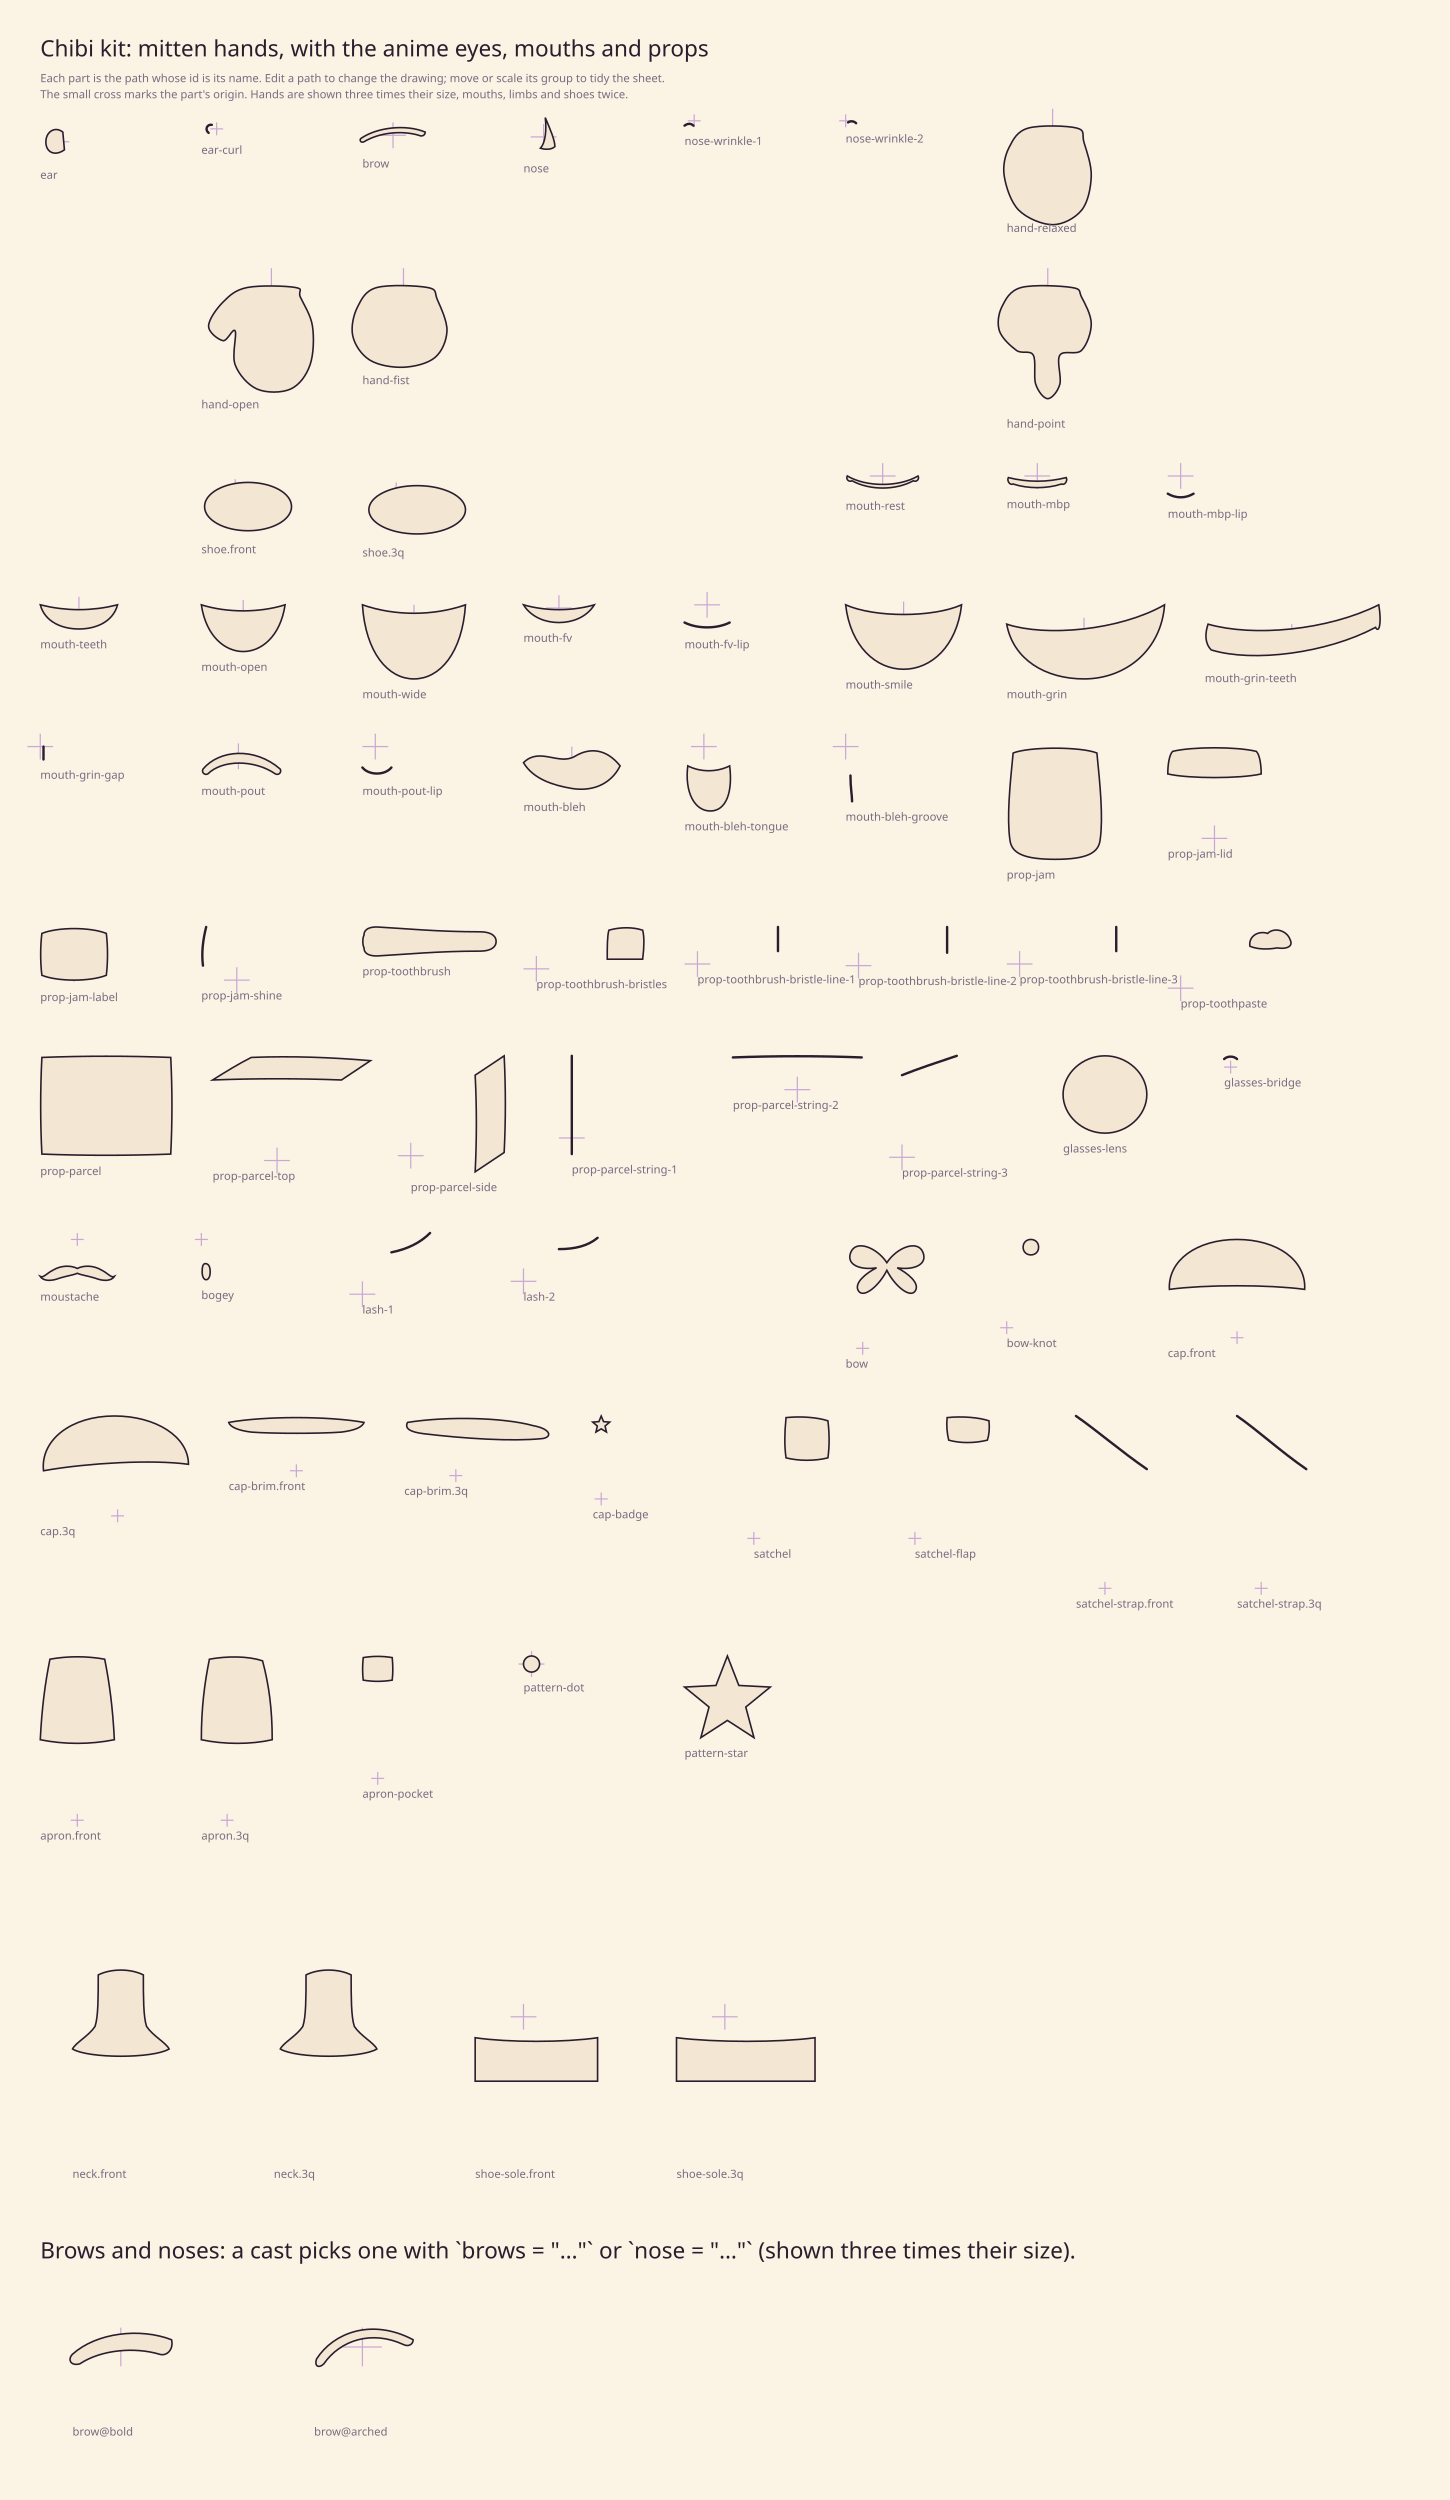
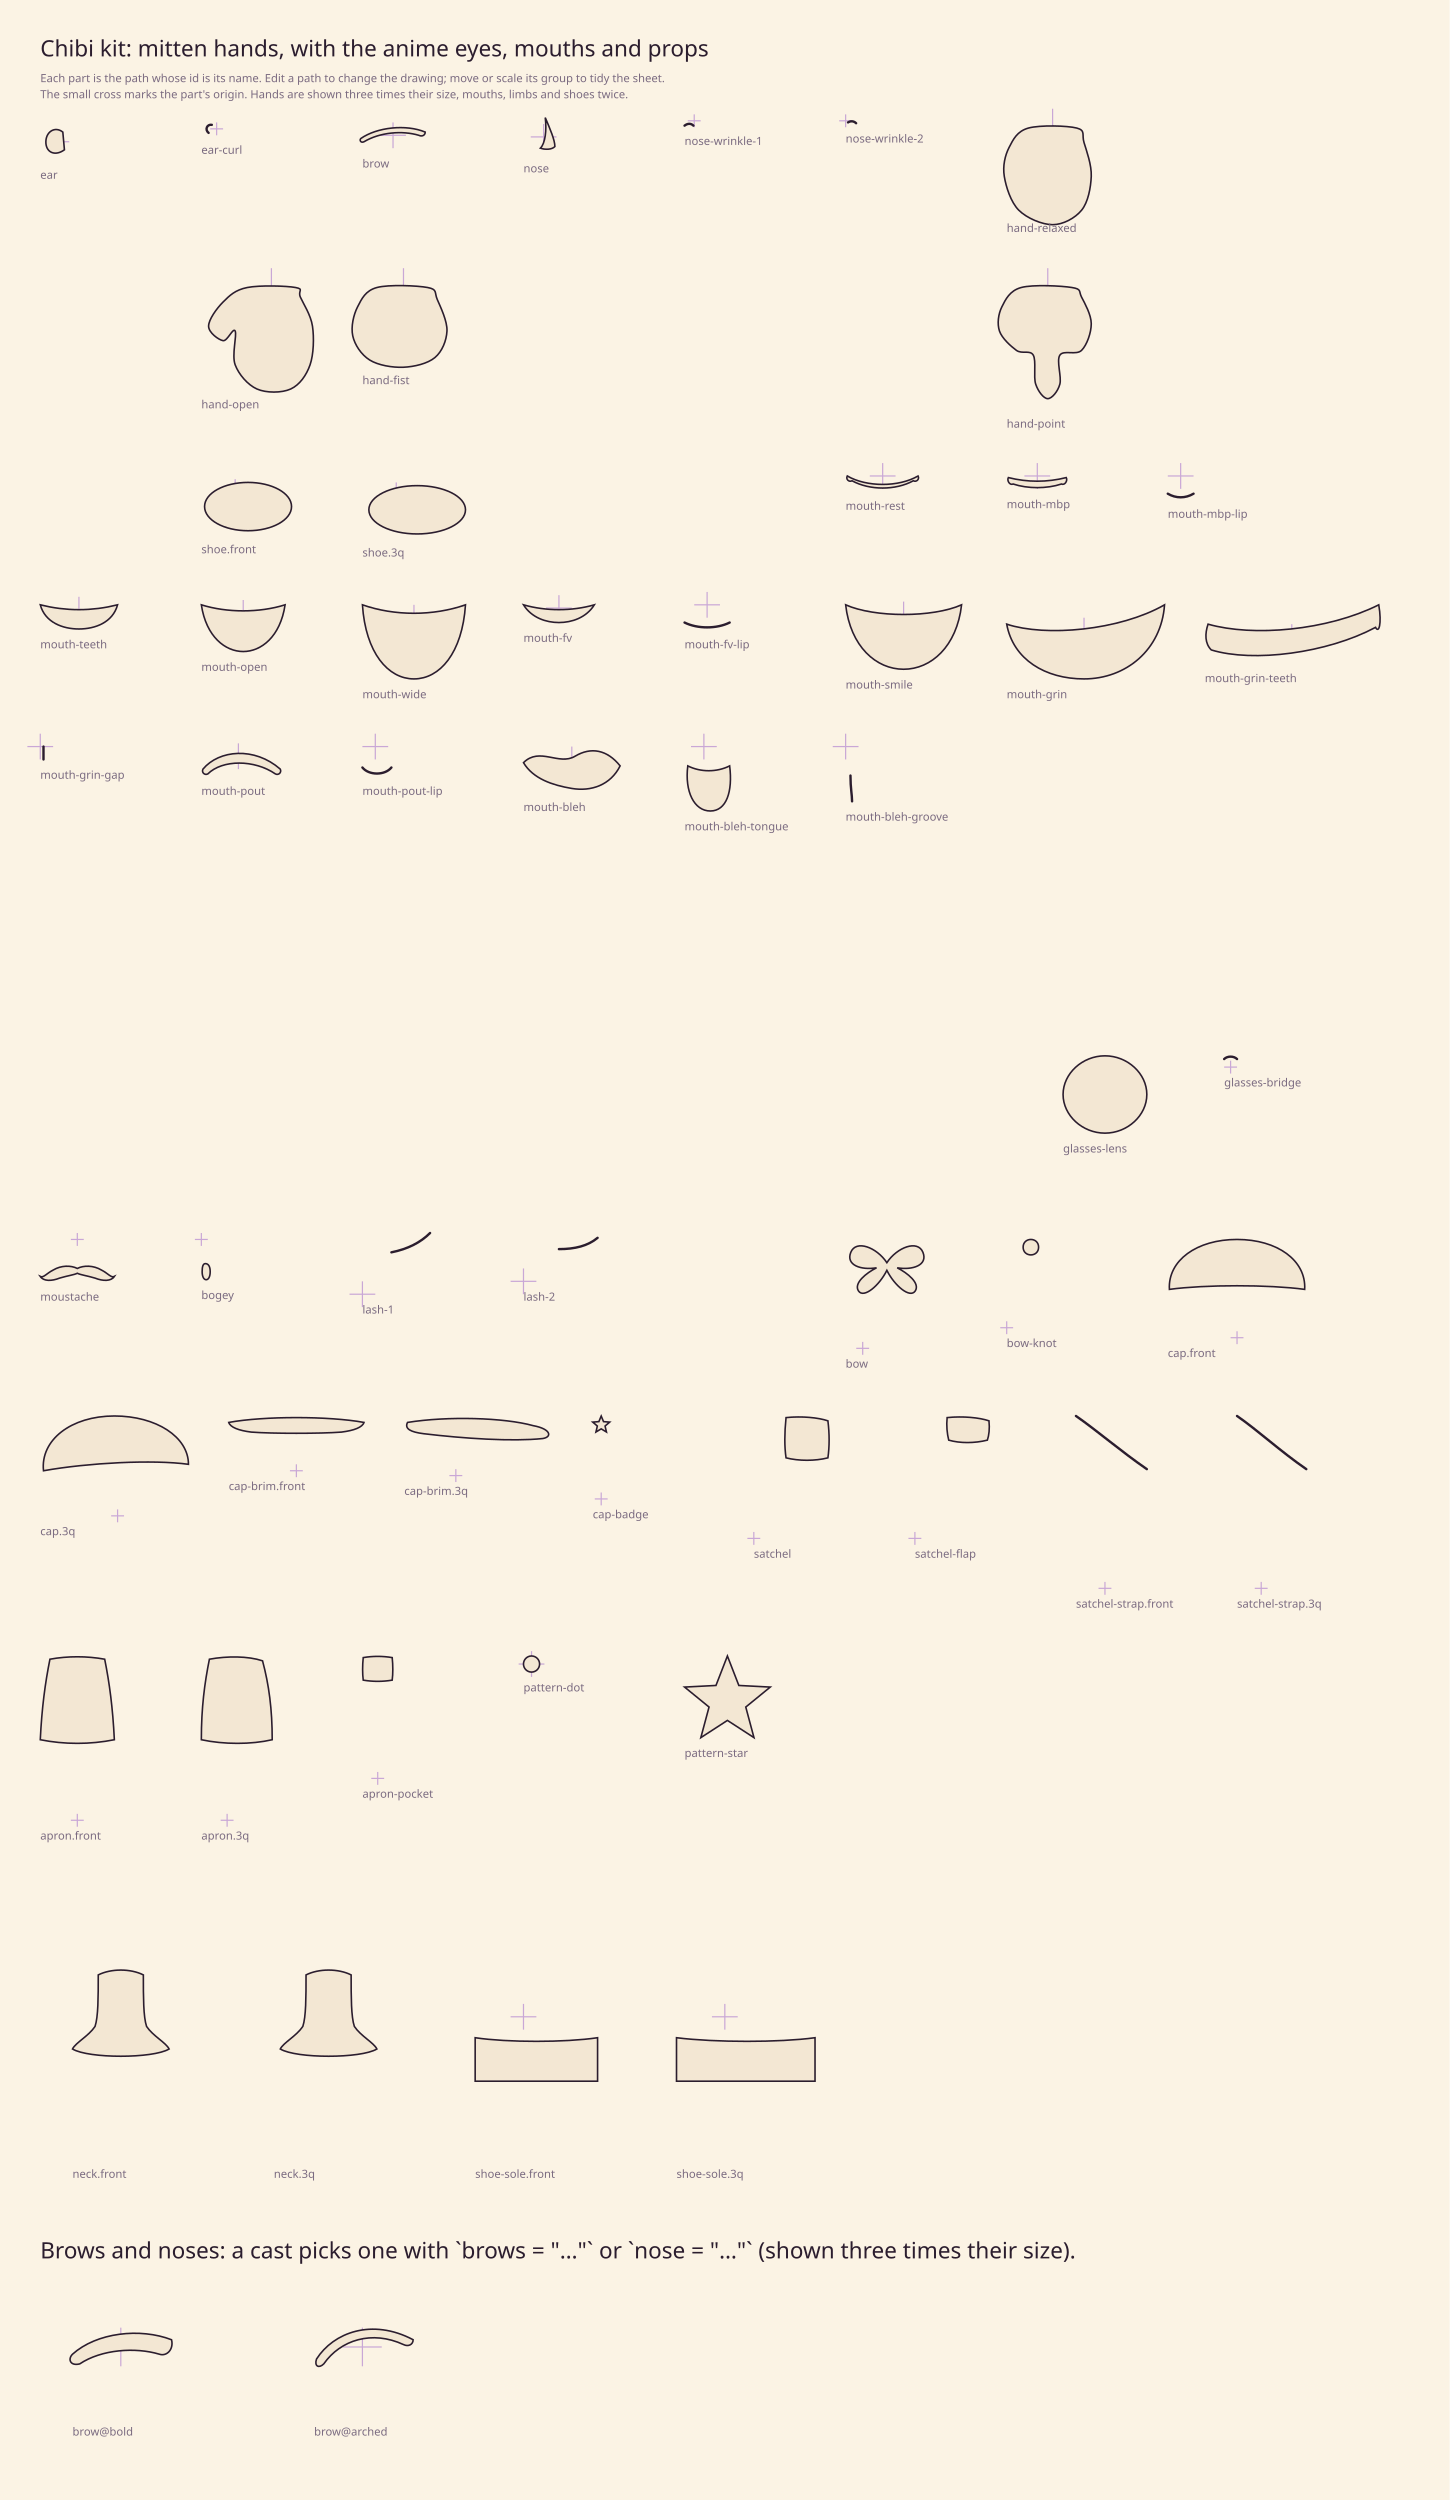
<svg xmlns="http://www.w3.org/2000/svg" width="1800" height="3104.2" viewBox="0 0 1800 3104.2">
  <rect width="100%" height="100%" fill="#fbf3e4" />
  <text x="50" y="70" font-family="sans-serif" font-size="28" fill="#2b1d2e">Chibi kit: mitten hands, with the anime eyes, mouths and props</text>
  <text x="50" y="102" font-family="sans-serif" font-size="14" fill="#7a6a80">Each part is the path whose id is its name. Edit a path to change the drawing; move or scale its group to tidy the sheet.</text>
  <text x="50" y="122" font-family="sans-serif" font-size="14" fill="#7a6a80">The small cross marks the part's origin. Hands are shown three times their size, mouths, limbs and shoes twice.</text>
  <g transform="translate(78 176) scale(1)">
    <path d="M-8 0 H8 M0 -8 V8" stroke="#c9a7d6" stroke-width="1.5" vector-effect="non-scaling-stroke" />
    <path id="ear" d="M0 -12 C-10 -20 -22 -12 -21 2 C-20 14 -9 18 2 10 Z" fill="#f3e7d3" stroke="#2b1d2e" stroke-width="2" vector-effect="non-scaling-stroke" />
  </g>
  <text x="50" y="222" font-family="sans-serif" font-size="14" fill="#7a6a80">ear</text>
  <g transform="translate(269 160) scale(1)">
    <path d="M-8 0 H8 M0 -8 V8" stroke="#c9a7d6" stroke-width="1.5" vector-effect="non-scaling-stroke" />
    <path id="ear-curl" d="M-6 -5 C-12 -6 -15 1 -10 5" fill="none" stroke="#2b1d2e" stroke-width="3" stroke-linecap="round" vector-effect="non-scaling-stroke" />
  </g>
  <text x="250" y="191" font-family="sans-serif" font-size="14" fill="#7a6a80">ear-curl</text>
  <g transform="translate(488 168) scale(2)">
    <path d="M-8 0 H8 M0 -8 V8" stroke="#c9a7d6" stroke-width="1.5" vector-effect="non-scaling-stroke" />
    <path id="brow" d="M-20 2 C-10 -5 8 -7 20 -2 C20 0 18 1 16 0 C6 -3 -8 -2 -18 4 C-20 5 -21 3 -20 2 Z" fill="#f3e7d3" stroke="#2b1d2e" stroke-width="2" vector-effect="non-scaling-stroke" />
  </g>
  <text x="450" y="208" font-family="sans-serif" font-size="14" fill="#7a6a80">brow</text>
  <g transform="translate(675 170) scale(2)">
    <path d="M-8 0 H8 M0 -8 V8" stroke="#c9a7d6" stroke-width="1.5" vector-effect="non-scaling-stroke" />
    <path id="nose" d="M1 -12 C4 -5 7 2 7 6 C5 8 1 8 -2 7 C1 4 2 -4 1 -12 Z" fill="#f3e7d3" stroke="#2b1d2e" stroke-width="2" vector-effect="non-scaling-stroke" />
  </g>
  <text x="650" y="214" font-family="sans-serif" font-size="14" fill="#7a6a80">nose</text>
  <g transform="translate(862 150) scale(1)">
    <path d="M-8 0 H8 M0 -8 V8" stroke="#c9a7d6" stroke-width="1.5" vector-effect="non-scaling-stroke" />
    <path id="nose-wrinkle-1" d="M-12 6 C-8 3 -4 3 -1 6" fill="none" stroke="#2b1d2e" stroke-width="3" stroke-linecap="round" vector-effect="non-scaling-stroke" />
  </g>
  <text x="850" y="180" font-family="sans-serif" font-size="14" fill="#7a6a80">nose-wrinkle-1</text>
  <g transform="translate(1050 150) scale(1)">
    <path d="M-8 0 H8 M0 -8 V8" stroke="#c9a7d6" stroke-width="1.5" vector-effect="non-scaling-stroke" />
    <path id="nose-wrinkle-2" d="M3 2 C6 0 10 0 13 3" fill="none" stroke="#2b1d2e" stroke-width="3" stroke-linecap="round" vector-effect="non-scaling-stroke" />
  </g>
  <text x="1050" y="177" font-family="sans-serif" font-size="14" fill="#7a6a80">nose-wrinkle-2</text>
  <g transform="translate(1307 159) scale(3)">
    <path d="M-8 0 H8 M0 -8 V8" stroke="#c9a7d6" stroke-width="1.5" vector-effect="non-scaling-stroke" />
    <path id="hand-relaxed" d="M-10 0 C-14.7 1.3 -16.3 4.7 -18 8 C-19.7 11.3 -20.7 15.7 -20 20 C-19.3 24.3 -17.3 30.7 -14 34 C-10.7 37.3 -4.3 40 0 40 C4.3 40 9.3 37.3 12 34 C14.7 30.7 15.8 24.7 16 20 C16.2 15.3 14 9.3 13 6 C12 2.7 13.8 1 10 0 C6.2 -1 -5.3 -1.3 -10 0 Z" fill="#f3e7d3" stroke="#2b1d2e" stroke-width="2" vector-effect="non-scaling-stroke" />
  </g>
  <text x="1250" y="288" font-family="sans-serif" font-size="14" fill="#7a6a80">hand-relaxed</text>
  <g transform="translate(337 357) scale(3)">
    <path d="M-8 0 H8 M0 -8 V8" stroke="#c9a7d6" stroke-width="1.5" vector-effect="non-scaling-stroke" />
    <path id="hand-open" d="M-10 0 C-15 1 -17.3 3.3 -20 6 C-22.7 8.7 -26 13.3 -26 16 C-26 18.7 -21.8 21.7 -20 22 C-18.2 22.3 -15.8 16.3 -15 18 C-14.2 19.7 -16.5 28 -15 32 C-13.5 36 -9.8 40.3 -6 42 C-2.2 43.7 4.3 43.7 8 42 C11.7 40.3 14.5 36.3 16 32 C17.5 27.7 17.7 20.7 17 16 C16.3 11.3 13.2 6.7 12 4 C10.8 1.3 13.7 0.7 10 0 C6.3 -0.7 -5 -1 -10 0 Z" fill="#f3e7d3" stroke="#2b1d2e" stroke-width="2" vector-effect="non-scaling-stroke" />
  </g>
  <text x="250" y="507" font-family="sans-serif" font-size="14" fill="#7a6a80">hand-open</text>
  <g transform="translate(501 357) scale(3)">
    <path d="M-8 0 H8 M0 -8 V8" stroke="#c9a7d6" stroke-width="1.5" vector-effect="non-scaling-stroke" />
    <path id="hand-fist" d="M-11 0 C-15.8 1.3 -17.3 4.7 -19 8 C-20.7 11.3 -21.8 16.3 -21 20 C-20.2 23.7 -17.5 27.8 -14 30 C-10.5 32.2 -4.5 33.2 0 33 C4.5 32.8 10 31.5 13 29 C16 26.5 17.8 22 18 18 C18.2 14 15.3 8 14 5 C12.7 2 14.2 0.8 10 0 C5.8 -0.8 -6.2 -1.3 -11 0 Z" fill="#f3e7d3" stroke="#2b1d2e" stroke-width="2" vector-effect="non-scaling-stroke" />
  </g>
  <text x="450" y="477" font-family="sans-serif" font-size="14" fill="#7a6a80">hand-fist</text>
  <g transform="translate(1301 357) scale(3)">
    <path d="M-8 0 H8 M0 -8 V8" stroke="#c9a7d6" stroke-width="1.5" vector-effect="non-scaling-stroke" />
    <path id="hand-point" d="M-11 0 C-15.8 1.3 -17.5 5 -19 8 C-20.5 11 -21 15 -20 18 C-19 21 -15.3 24.3 -13 26 C-10.7 27.7 -7.3 25.7 -6 28 C-4.7 30.3 -6 37 -5 40 C-4 43 -1.7 46 0 46 C1.7 46 4.2 43 5 40 C5.8 37 3.5 30.3 5 28 C6.5 25.7 11.8 28.2 14 26 C16.2 23.8 18 18.7 18 15 C18 11.3 15.3 6.5 14 4 C12.7 1.5 14.2 0.7 10 0 C5.8 -0.7 -6.2 -1.3 -11 0 Z" fill="#f3e7d3" stroke="#2b1d2e" stroke-width="2" vector-effect="non-scaling-stroke" />
  </g>
  <text x="1250" y="531" font-family="sans-serif" font-size="14" fill="#7a6a80">hand-point</text>
  <g transform="translate(292 611) scale(2)">
    <path d="M-8 0 H8 M0 -8 V8" stroke="#c9a7d6" stroke-width="1.5" vector-effect="non-scaling-stroke" />
    <path id="shoe.front" d="M35 9 C35 17.3 22.9 24 8 24 C-6.9 24 -19 17.3 -19 9 C-19 0.7 -6.9 -6 8 -6 C22.9 -6 35 0.7 35 9 Z" fill="#f3e7d3" stroke="#2b1d2e" stroke-width="2" vector-effect="non-scaling-stroke" />
  </g>
  <text x="250" y="687" font-family="sans-serif" font-size="14" fill="#7a6a80">shoe.front</text>
  <g transform="translate(492 615) scale(2)">
    <path d="M-8 0 H8 M0 -8 V8" stroke="#c9a7d6" stroke-width="1.5" vector-effect="non-scaling-stroke" />
    <path id="shoe.3q" d="M43 9 C43 17.3 29.6 24 13 24 C-3.6 24 -17 17.3 -17 9 C-17 0.7 -3.6 -6 13 -6 C29.6 -6 43 0.7 43 9 Z" fill="#f3e7d3" stroke="#2b1d2e" stroke-width="2" vector-effect="non-scaling-stroke" />
  </g>
  <text x="450" y="691" font-family="sans-serif" font-size="14" fill="#7a6a80">shoe.3q</text>
  <g transform="translate(1096 591) scale(2)">
    <path d="M-8 0 H8 M0 -8 V8" stroke="#c9a7d6" stroke-width="1.5" vector-effect="non-scaling-stroke" />
    <path id="mouth-rest" d="M-22 0 C-10 7 10 7 22 0 C23 2 21 4 19 3 C8 9 -8 9 -19 3 C-21 4 -23 2 -22 0 Z" fill="#f3e7d3" stroke="#2b1d2e" stroke-width="2" vector-effect="non-scaling-stroke" />
  </g>
  <text x="1050" y="633" font-family="sans-serif" font-size="14" fill="#7a6a80">mouth-rest</text>
  <g transform="translate(1288 591) scale(2)">
    <path d="M-8 0 H8 M0 -8 V8" stroke="#c9a7d6" stroke-width="1.5" vector-effect="non-scaling-stroke" />
    <path id="mouth-mbp" d="M-18 1 C-6 4 6 4 18 1 C19 3 17 6 15 5 C6 8 -6 8 -15 5 C-17 6 -19 3 -18 1 Z" fill="#f3e7d3" stroke="#2b1d2e" stroke-width="2" vector-effect="non-scaling-stroke" />
  </g>
  <text x="1250" y="631" font-family="sans-serif" font-size="14" fill="#7a6a80">mouth-mbp</text>
  <g transform="translate(1466 591) scale(2)">
    <path d="M-8 0 H8 M0 -8 V8" stroke="#c9a7d6" stroke-width="1.5" vector-effect="non-scaling-stroke" />
    <path id="mouth-mbp-lip" d="M-8 11 C-3 14 3 14 8 11" fill="none" stroke="#2b1d2e" stroke-width="3" stroke-linecap="round" vector-effect="non-scaling-stroke" />
  </g>
  <text x="1450" y="643" font-family="sans-serif" font-size="14" fill="#7a6a80">mouth-mbp-lip</text>
  <g transform="translate(98 757) scale(2)">
    <path d="M-8 0 H8 M0 -8 V8" stroke="#c9a7d6" stroke-width="1.5" vector-effect="non-scaling-stroke" />
    <path id="mouth-teeth" d="M-24 -3 C-8 1 8 1 24 -3 C21 8 10 12 0 12 C-10 12 -21 8 -24 -3 Z" fill="#f3e7d3" stroke="#2b1d2e" stroke-width="2" vector-effect="non-scaling-stroke" />
  </g>
  <text x="50" y="805" font-family="sans-serif" font-size="14" fill="#7a6a80">mouth-teeth</text>
  <g transform="translate(302 761) scale(2)">
    <path d="M-8 0 H8 M0 -8 V8" stroke="#c9a7d6" stroke-width="1.5" vector-effect="non-scaling-stroke" />
    <path id="mouth-open" d="M-26 -5 C-10 0 10 0 26 -5 C23 15 11 24 0 24 C-11 24 -23 15 -26 -5 Z" fill="#f3e7d3" stroke="#2b1d2e" stroke-width="2" vector-effect="non-scaling-stroke" />
  </g>
  <text x="250" y="833" font-family="sans-serif" font-size="14" fill="#7a6a80">mouth-open</text>
  <g transform="translate(514 767) scale(2)">
    <path d="M-8 0 H8 M0 -8 V8" stroke="#c9a7d6" stroke-width="1.5" vector-effect="non-scaling-stroke" />
    <path id="mouth-wide" d="M-32 -8 C-12 -1 12 -1 32 -8 C30 22 16 38 0 38 C-16 38 -30 22 -32 -8 Z" fill="#f3e7d3" stroke="#2b1d2e" stroke-width="2" vector-effect="non-scaling-stroke" />
  </g>
  <text x="450" y="867" font-family="sans-serif" font-size="14" fill="#7a6a80">mouth-wide</text>
  <g transform="translate(694 755) scale(2)">
    <path d="M-8 0 H8 M0 -8 V8" stroke="#c9a7d6" stroke-width="1.5" vector-effect="non-scaling-stroke" />
    <path id="mouth-fv" d="M-22 -2 C-8 2 8 2 22 -2 C17 6 8 9 0 9 C-8 9 -17 6 -22 -2 Z" fill="#f3e7d3" stroke="#2b1d2e" stroke-width="2" vector-effect="non-scaling-stroke" />
  </g>
  <text x="650" y="797" font-family="sans-serif" font-size="14" fill="#7a6a80">mouth-fv</text>
  <g transform="translate(878 751) scale(2)">
    <path d="M-8 0 H8 M0 -8 V8" stroke="#c9a7d6" stroke-width="1.5" vector-effect="non-scaling-stroke" />
    <path id="mouth-fv-lip" d="M-14 11 C-6 15 6 15 14 11" fill="none" stroke="#2b1d2e" stroke-width="3" stroke-linecap="round" vector-effect="non-scaling-stroke" />
  </g>
  <text x="850" y="805" font-family="sans-serif" font-size="14" fill="#7a6a80">mouth-fv-lip</text>
  <g transform="translate(1122 763) scale(2)">
    <path d="M-8 0 H8 M0 -8 V8" stroke="#c9a7d6" stroke-width="1.5" vector-effect="non-scaling-stroke" />
    <path id="mouth-smile" d="M-36 -6 C-18 2 18 2 36 -6 C33 20 17 34 0 34 C-17 34 -33 20 -36 -6 Z" fill="#f3e7d3" stroke="#2b1d2e" stroke-width="2" vector-effect="non-scaling-stroke" />
  </g>
  <text x="1050" y="855" font-family="sans-serif" font-size="14" fill="#7a6a80">mouth-smile</text>
  <g transform="translate(1346 783) scale(2)">
    <path d="M-8 0 H8 M0 -8 V8" stroke="#c9a7d6" stroke-width="1.5" vector-effect="non-scaling-stroke" />
    <path id="mouth-grin" d="M-48 -4 C-24 4 22 0 50 -16 C48 12 26 30 0 30 C-24 30 -44 18 -48 -4 Z" fill="#f3e7d3" stroke="#2b1d2e" stroke-width="2" vector-effect="non-scaling-stroke" />
  </g>
  <text x="1250" y="867" font-family="sans-serif" font-size="14" fill="#7a6a80">mouth-grin</text>
  <g transform="translate(1604 791) scale(2)">
    <path d="M-8 0 H8 M0 -8 V8" stroke="#c9a7d6" stroke-width="1.5" vector-effect="non-scaling-stroke" />
    <path id="mouth-grin-teeth" d="M-52 -8 C-24 0 22 -4 54 -20 C56 -8 54 -2 52 -6 C22 10 -24 16 -50 8 C-54 4 -54 -2 -52 -8 Z" fill="#f3e7d3" stroke="#2b1d2e" stroke-width="2" vector-effect="non-scaling-stroke" />
  </g>
  <text x="1496" y="847" font-family="sans-serif" font-size="14" fill="#7a6a80">mouth-grin-teeth</text>
  <g transform="translate(50 927) scale(2)">
    <path d="M-8 0 H8 M0 -8 V8" stroke="#c9a7d6" stroke-width="1.5" vector-effect="non-scaling-stroke" />
    <path id="mouth-grin-gap" d="M2 0 C2 3 2 6 2 8" fill="none" stroke="#2b1d2e" stroke-width="3" stroke-linecap="round" vector-effect="non-scaling-stroke" />
  </g>
  <text x="50" y="967" font-family="sans-serif" font-size="14" fill="#7a6a80">mouth-grin-gap</text>
  <g transform="translate(296 939) scale(2)">
    <path d="M-8 0 H8 M0 -8 V8" stroke="#c9a7d6" stroke-width="1.5" vector-effect="non-scaling-stroke" />
    <path id="mouth-pout" d="M-22 8 C-12 -4 10 -6 26 8 C27 10 25 12 23 11 C10 2 -10 2 -19 11 C-21 12 -23 10 -22 8 Z" fill="#f3e7d3" stroke="#2b1d2e" stroke-width="2" vector-effect="non-scaling-stroke" />
  </g>
  <text x="250" y="987" font-family="sans-serif" font-size="14" fill="#7a6a80">mouth-pout</text>
  <g transform="translate(466 927) scale(2)">
    <path d="M-8 0 H8 M0 -8 V8" stroke="#c9a7d6" stroke-width="1.5" vector-effect="non-scaling-stroke" />
    <path id="mouth-pout-lip" d="M-8 13 C-4 18 6 18 10 13" fill="none" stroke="#2b1d2e" stroke-width="3" stroke-linecap="round" vector-effect="non-scaling-stroke" />
  </g>
  <text x="450" y="987" font-family="sans-serif" font-size="14" fill="#7a6a80">mouth-pout-lip</text>
  <g transform="translate(710 943) scale(2)">
    <path d="M-8 0 H8 M0 -8 V8" stroke="#c9a7d6" stroke-width="1.5" vector-effect="non-scaling-stroke" />
    <path id="mouth-bleh" d="M-30 2 C-20 -8 -8 4 2 -2 C12 -8 22 -6 30 4 C24 16 12 20 0 18 C-12 16 -24 12 -30 2 Z" fill="#f3e7d3" stroke="#2b1d2e" stroke-width="2" vector-effect="non-scaling-stroke" />
  </g>
  <text x="650" y="1007" font-family="sans-serif" font-size="14" fill="#7a6a80">mouth-bleh</text>
  <g transform="translate(874 927) scale(2)">
    <path d="M-8 0 H8 M0 -8 V8" stroke="#c9a7d6" stroke-width="1.5" vector-effect="non-scaling-stroke" />
    <path id="mouth-bleh-tongue" d="M-10 12 C-12 28 -6 40 4 40 C14 40 18 28 16 12 C8 16 -2 16 -10 12 Z" fill="#f3e7d3" stroke="#2b1d2e" stroke-width="2" vector-effect="non-scaling-stroke" />
  </g>
  <text x="850" y="1031" font-family="sans-serif" font-size="14" fill="#7a6a80">mouth-bleh-tongue</text>
  <g transform="translate(1050 927) scale(2)">
    <path d="M-8 0 H8 M0 -8 V8" stroke="#c9a7d6" stroke-width="1.5" vector-effect="non-scaling-stroke" />
    <path id="mouth-bleh-groove" d="M3 18 C3 26 4 30 4 34" fill="none" stroke="#2b1d2e" stroke-width="3" stroke-linecap="round" vector-effect="non-scaling-stroke" />
  </g>
  <text x="1050" y="1019" font-family="sans-serif" font-size="14" fill="#7a6a80">mouth-bleh-groove</text>
-   <g transform="translate(1310 1015) scale(2)">
-     <path d="M-8 0 H8 M0 -8 V8" stroke="#c9a7d6" stroke-width="1.5" vector-effect="non-scaling-stroke" />
-     <path id="prop-jam" d="M-26 -40 C-28 -20 -30 0 -28 14 C-27 22 -20 26 0 26 C20 26 27 22 28 14 C30 0 28 -20 26 -40 C16 -44 -16 -44 -26 -40 Z" fill="#f3e7d3" stroke="#2b1d2e" stroke-width="2" vector-effect="non-scaling-stroke" />
-   </g>
-   <text x="1250" y="1091" font-family="sans-serif" font-size="14" fill="#7a6a80">prop-jam</text>
-   <g transform="translate(1508 1041) scale(2)">
-     <path d="M-8 0 H8 M0 -8 V8" stroke="#c9a7d6" stroke-width="1.5" vector-effect="non-scaling-stroke" />
-     <path id="prop-jam-lid" d="M-29 -40 C-29 -46 -28 -52 -26 -54 C-14 -57 14 -57 26 -54 C28 -52 29 -46 29 -40 C16 -37 -16 -37 -29 -40 Z" fill="#f3e7d3" stroke="#2b1d2e" stroke-width="2" vector-effect="non-scaling-stroke" />
-   </g>
-   <text x="1450" y="1065" font-family="sans-serif" font-size="14" fill="#7a6a80">prop-jam-lid</text>
-   <g transform="translate(92 1203) scale(2)">
-     <path d="M-8 0 H8 M0 -8 V8" stroke="#c9a7d6" stroke-width="1.5" vector-effect="non-scaling-stroke" />
-     <path id="prop-jam-label" d="M-20 -22 C-10 -26 10 -26 20 -22 C21 -14 21 -4 20 4 C10 8 -10 8 -20 4 C-21 -4 -21 -14 -20 -22 Z" fill="#f3e7d3" stroke="#2b1d2e" stroke-width="2" vector-effect="non-scaling-stroke" />
-   </g>
-   <text x="50" y="1243" font-family="sans-serif" font-size="14" fill="#7a6a80">prop-jam-label</text>
-   <g transform="translate(294 1217) scale(2)">
-     <path d="M-8 0 H8 M0 -8 V8" stroke="#c9a7d6" stroke-width="1.5" vector-effect="non-scaling-stroke" />
-     <path id="prop-jam-shine" d="M-19 -33 C-21 -25 -22 -17 -21 -9" fill="none" stroke="#2b1d2e" stroke-width="3" stroke-linecap="round" vector-effect="non-scaling-stroke" />
-   </g>
-   <text x="250" y="1241" font-family="sans-serif" font-size="14" fill="#7a6a80">prop-jam-shine</text>
-   <g transform="translate(484 1169) scale(2)">
-     <path d="M-8 0 H8 M0 -8 V8" stroke="#c9a7d6" stroke-width="1.5" vector-effect="non-scaling-stroke" />
-     <path id="prop-toothbrush" d="M-16 -4 C-16 -8 -12 -9 -8 -9 C10 -8 30 -6 56 -6 C62 -6 66 -4 66 0 C66 4 62 6 56 6 C30 6 10 8 -8 9 C-12 9 -16 8 -16 4 C-17 2 -17 -2 -16 -4 Z" fill="#f3e7d3" stroke="#2b1d2e" stroke-width="2" vector-effect="non-scaling-stroke" />
-   </g>
-   <text x="450" y="1211" font-family="sans-serif" font-size="14" fill="#7a6a80">prop-toothbrush</text>
-   <g transform="translate(666 1203) scale(2)">
-     <path d="M-8 0 H8 M0 -8 V8" stroke="#c9a7d6" stroke-width="1.5" vector-effect="non-scaling-stroke" />
-     <path id="prop-toothbrush-bristles" d="M44 -6 C44 -14 44 -20 45 -24 C52 -26 60 -26 66 -24 C67 -20 67 -14 66 -6 C58 -6 52 -6 44 -6 Z" fill="#f3e7d3" stroke="#2b1d2e" stroke-width="2" vector-effect="non-scaling-stroke" />
-   </g>
-   <text x="666" y="1227" font-family="sans-serif" font-size="14" fill="#7a6a80">prop-toothbrush-bristles</text>
-   <g transform="translate(866 1197) scale(2)">
-     <path d="M-8 0 H8 M0 -8 V8" stroke="#c9a7d6" stroke-width="1.5" vector-effect="non-scaling-stroke" />
-     <path id="prop-toothbrush-bristle-line-1" d="M50 -23 C50 -17 50 -12 50 -8" fill="none" stroke="#2b1d2e" stroke-width="3" stroke-linecap="round" vector-effect="non-scaling-stroke" />
-   </g>
-   <text x="866" y="1221" font-family="sans-serif" font-size="14" fill="#7a6a80">prop-toothbrush-bristle-line-1</text>
-   <g transform="translate(1066 1199) scale(2)">
-     <path d="M-8 0 H8 M0 -8 V8" stroke="#c9a7d6" stroke-width="1.5" vector-effect="non-scaling-stroke" />
-     <path id="prop-toothbrush-bristle-line-2" d="M55 -24 C55 -18 55 -12 55 -8" fill="none" stroke="#2b1d2e" stroke-width="3" stroke-linecap="round" vector-effect="non-scaling-stroke" />
-   </g>
-   <text x="1066" y="1223" font-family="sans-serif" font-size="14" fill="#7a6a80">prop-toothbrush-bristle-line-2</text>
-   <g transform="translate(1266 1197) scale(2)">
-     <path d="M-8 0 H8 M0 -8 V8" stroke="#c9a7d6" stroke-width="1.5" vector-effect="non-scaling-stroke" />
-     <path id="prop-toothbrush-bristle-line-3" d="M60 -23 C60 -17 60 -12 60 -8" fill="none" stroke="#2b1d2e" stroke-width="3" stroke-linecap="round" vector-effect="non-scaling-stroke" />
-   </g>
-   <text x="1266" y="1221" font-family="sans-serif" font-size="14" fill="#7a6a80">prop-toothbrush-bristle-line-3</text>
-   <g transform="translate(1466 1227) scale(2)">
-     <path d="M-8 0 H8 M0 -8 V8" stroke="#c9a7d6" stroke-width="1.5" vector-effect="non-scaling-stroke" />
-     <path id="prop-toothpaste" d="M43 -26 C42 -32 48 -36 54 -34 C58 -38 66 -36 68 -30 C70 -26 66 -24 60 -25 C54 -24 48 -24 43 -26 Z" fill="#f3e7d3" stroke="#2b1d2e" stroke-width="2" vector-effect="non-scaling-stroke" />
-   </g>
-   <text x="1466" y="1251" font-family="sans-serif" font-size="14" fill="#7a6a80">prop-toothpaste</text>
-   <g transform="translate(132 1413) scale(2)">
-     <path d="M-8 0 H8 M0 -8 V8" stroke="#c9a7d6" stroke-width="1.5" vector-effect="non-scaling-stroke" />
-     <path id="prop-parcel" d="M-40 -50 C-14 -51 14 -51 40 -50 C41 -30 41 -10 40 10 C14 11 -14 11 -40 10 C-41 -10 -41 -30 -40 -50 Z" fill="#f3e7d3" stroke="#2b1d2e" stroke-width="2" vector-effect="non-scaling-stroke" />
-   </g>
-   <text x="50" y="1459" font-family="sans-serif" font-size="14" fill="#7a6a80">prop-parcel</text>
-   <g transform="translate(344 1441) scale(2)">
-     <path d="M-8 0 H8 M0 -8 V8" stroke="#c9a7d6" stroke-width="1.5" vector-effect="non-scaling-stroke" />
-     <path id="prop-parcel-top" d="M-40 -50 C-32 -55 -24 -60 -16 -64 C10 -65 34 -64 58 -62 C52 -58 46 -54 40 -50 C14 -51 -14 -51 -40 -50 Z" fill="#f3e7d3" stroke="#2b1d2e" stroke-width="2" vector-effect="non-scaling-stroke" />
-   </g>
-   <text x="264" y="1465" font-family="sans-serif" font-size="14" fill="#7a6a80">prop-parcel-top</text>
-   <g transform="translate(510 1435) scale(2)">
-     <path d="M-8 0 H8 M0 -8 V8" stroke="#c9a7d6" stroke-width="1.5" vector-effect="non-scaling-stroke" />
-     <path id="prop-parcel-side" d="M40 -50 C46 -54 52 -58 58 -62 C59 -42 59 -22 58 -2 C52 2 46 6 40 10 C41 -10 41 -30 40 -50 Z" fill="#f3e7d3" stroke="#2b1d2e" stroke-width="2" vector-effect="non-scaling-stroke" />
-   </g>
-   <text x="510" y="1479" font-family="sans-serif" font-size="14" fill="#7a6a80">prop-parcel-side</text>
-   <g transform="translate(710 1413) scale(2)">
-     <path d="M-8 0 H8 M0 -8 V8" stroke="#c9a7d6" stroke-width="1.5" vector-effect="non-scaling-stroke" />
-     <path id="prop-parcel-string-1" d="M0 -51 C0 -30 0 -10 0 10" fill="none" stroke="#2b1d2e" stroke-width="3" stroke-linecap="round" vector-effect="non-scaling-stroke" />
-   </g>
-   <text x="710" y="1457" font-family="sans-serif" font-size="14" fill="#7a6a80">prop-parcel-string-1</text>
-   <g transform="translate(990 1353) scale(2)">
-     <path d="M-8 0 H8 M0 -8 V8" stroke="#c9a7d6" stroke-width="1.5" vector-effect="non-scaling-stroke" />
-     <path id="prop-parcel-string-2" d="M-40 -20 C-14 -21 14 -21 40 -20" fill="none" stroke="#2b1d2e" stroke-width="3" stroke-linecap="round" vector-effect="non-scaling-stroke" />
-   </g>
-   <text x="910" y="1377" font-family="sans-serif" font-size="14" fill="#7a6a80">prop-parcel-string-2</text>
-   <g transform="translate(1120 1437) scale(2)">
-     <path d="M-8 0 H8 M0 -8 V8" stroke="#c9a7d6" stroke-width="1.5" vector-effect="non-scaling-stroke" />
-     <path id="prop-parcel-string-3" d="M0 -51 C10 -55 22 -59 34 -63" fill="none" stroke="#2b1d2e" stroke-width="3" stroke-linecap="round" vector-effect="non-scaling-stroke" />
-   </g>
-   <text x="1120" y="1461" font-family="sans-serif" font-size="14" fill="#7a6a80">prop-parcel-string-3</text>
  <g transform="translate(1372 1359) scale(2)">
    <path d="M-8 0 H8 M0 -8 V8" stroke="#c9a7d6" stroke-width="1.5" vector-effect="non-scaling-stroke" />
    <path id="glasses-lens" d="M26 0 C26 13 14 24 0 24 C-14 24 -26 13 -26 0 C-26 -13 -14 -24 0 -24 C14 -24 26 -13 26 0 Z" fill="#f3e7d3" stroke="#2b1d2e" stroke-width="2" vector-effect="non-scaling-stroke" />
  </g>
  <text x="1320" y="1431" font-family="sans-serif" font-size="14" fill="#7a6a80">glasses-lens</text>
  <g transform="translate(1528 1325) scale(1)">
    <path d="M-8 0 H8 M0 -8 V8" stroke="#c9a7d6" stroke-width="1.5" vector-effect="non-scaling-stroke" />
    <path id="glasses-bridge" d="M-8 -10 C-4 -14 4 -14 8 -10" fill="none" stroke="#2b1d2e" stroke-width="3" stroke-linecap="round" vector-effect="non-scaling-stroke" />
  </g>
  <text x="1520" y="1349" font-family="sans-serif" font-size="14" fill="#7a6a80">glasses-bridge</text>
  <g transform="translate(96 1539) scale(1)">
    <path d="M-8 0 H8 M0 -8 V8" stroke="#c9a7d6" stroke-width="1.5" vector-effect="non-scaling-stroke" />
    <path id="moustache" d="M0 36 C-8 32 -20 32 -30 38 C-38 42 -42 48 -46 46 C-42 52 -32 52 -22 48 C-12 45 -4 44 0 42 C4 44 12 45 22 48 C32 52 42 52 46 46 C42 48 38 42 30 38 C20 32 8 32 0 36 Z" fill="#f3e7d3" stroke="#2b1d2e" stroke-width="2" vector-effect="non-scaling-stroke" />
  </g>
  <text x="50" y="1615" font-family="sans-serif" font-size="14" fill="#7a6a80">moustache</text>
  <g transform="translate(250 1539) scale(1)">
    <path d="M-8 0 H8 M0 -8 V8" stroke="#c9a7d6" stroke-width="1.5" vector-effect="non-scaling-stroke" />
    <path id="bogey" d="M5 30 C9 30 11 34 11 40 C11 46 9 50 6 50 C3 50 1 46 1 40 C1 34 2 30 5 30 Z" fill="#f3e7d3" stroke="#2b1d2e" stroke-width="2" vector-effect="non-scaling-stroke" />
  </g>
  <text x="250" y="1613" font-family="sans-serif" font-size="14" fill="#7a6a80">bogey</text>
  <g transform="translate(450 1607) scale(2)">
    <path d="M-8 0 H8 M0 -8 V8" stroke="#c9a7d6" stroke-width="1.5" vector-effect="non-scaling-stroke" />
    <path id="lash-1" d="M18 -26 C28 -28 36 -32 42 -38" fill="none" stroke="#2b1d2e" stroke-width="3" stroke-linecap="round" vector-effect="non-scaling-stroke" />
  </g>
  <text x="450" y="1631" font-family="sans-serif" font-size="14" fill="#7a6a80">lash-1</text>
  <g transform="translate(650 1591) scale(2)">
    <path d="M-8 0 H8 M0 -8 V8" stroke="#c9a7d6" stroke-width="1.5" vector-effect="non-scaling-stroke" />
    <path id="lash-2" d="M22 -20 C32 -20 40 -22 46 -27" fill="none" stroke="#2b1d2e" stroke-width="3" stroke-linecap="round" vector-effect="non-scaling-stroke" />
  </g>
  <text x="650" y="1615" font-family="sans-serif" font-size="14" fill="#7a6a80">lash-2</text>
  <g transform="translate(1071.2 1674.2) scale(1)">
    <path d="M-8 0 H8 M0 -8 V8" stroke="#c9a7d6" stroke-width="1.5" vector-effect="non-scaling-stroke" />
    <path id="bow" d="M30 -106.4 C17.2 -125.6 -8.4 -135.2 -14.8 -119.2 C-21.2 -103.2 -2 -96.8 17.2 -100 C4.4 -93.6 -11.6 -80.8 -5.2 -71.2 C1.2 -61.6 20.4 -77.6 30 -96.8 C39.6 -77.6 58.8 -61.6 65.2 -71.2 C71.6 -80.8 55.6 -93.6 42.8 -100 C62 -96.8 81.2 -103.2 74.8 -119.2 C68.4 -135.2 42.8 -125.6 30 -106.4 Z" fill="#f3e7d3" stroke="#2b1d2e" stroke-width="2" vector-effect="non-scaling-stroke" />
  </g>
  <text x="1050" y="1698.2" font-family="sans-serif" font-size="14" fill="#7a6a80">bow</text>
  <g transform="translate(1250 1648.6) scale(1)">
    <path d="M-8 0 H8 M0 -8 V8" stroke="#c9a7d6" stroke-width="1.5" vector-effect="non-scaling-stroke" />
    <path id="bow-knot" d="M39.6 -100 C39.6 -93.6 34.8 -90.4 30 -90.4 C25.2 -90.4 20.4 -93.6 20.4 -100 C20.4 -106.4 25.2 -109.6 30 -109.6 C34.8 -109.6 39.6 -106.4 39.6 -100 Z" fill="#f3e7d3" stroke="#2b1d2e" stroke-width="2" vector-effect="non-scaling-stroke" />
  </g>
  <text x="1250" y="1672.6" font-family="sans-serif" font-size="14" fill="#7a6a80">bow-knot</text>
  <g transform="translate(1536 1661) scale(1)">
    <path d="M-8 0 H8 M0 -8 V8" stroke="#c9a7d6" stroke-width="1.5" vector-effect="non-scaling-stroke" />
    <path id="cap.front" d="M-84 -60 C-86 -96 -50 -122 0 -122 C50 -122 86 -96 84 -60 C40 -66 -40 -66 -84 -60 Z" fill="#f3e7d3" stroke="#2b1d2e" stroke-width="2" vector-effect="non-scaling-stroke" />
  </g>
  <text x="1450" y="1685" font-family="sans-serif" font-size="14" fill="#7a6a80">cap.front</text>
  <g transform="translate(146 1882.2) scale(1)">
    <path d="M-8 0 H8 M0 -8 V8" stroke="#c9a7d6" stroke-width="1.5" vector-effect="non-scaling-stroke" />
    <path id="cap.3q" d="M-92 -56 C-96 -94 -58 -124 -4 -124 C48 -124 88 -98 88 -64 C44 -70 -36 -66 -92 -56 Z" fill="#f3e7d3" stroke="#2b1d2e" stroke-width="2" vector-effect="non-scaling-stroke" />
  </g>
  <text x="50" y="1906.2" font-family="sans-serif" font-size="14" fill="#7a6a80">cap.3q</text>
  <g transform="translate(368 1826.2) scale(1)">
    <path d="M-8 0 H8 M0 -8 V8" stroke="#c9a7d6" stroke-width="1.5" vector-effect="non-scaling-stroke" />
    <path id="cap-brim.front" d="M-84 -60 C-40 -68 40 -68 84 -60 C82 -54 72 -50 56 -48 C30 -46 -30 -46 -56 -48 C-72 -50 -82 -54 -84 -60 Z" fill="#f3e7d3" stroke="#2b1d2e" stroke-width="2" vector-effect="non-scaling-stroke" />
  </g>
  <text x="284" y="1850.2" font-family="sans-serif" font-size="14" fill="#7a6a80">cap-brim.front</text>
  <g transform="translate(566 1832.2) scale(1)">
    <path d="M-8 0 H8 M0 -8 V8" stroke="#c9a7d6" stroke-width="1.5" vector-effect="non-scaling-stroke" />
    <path id="cap-brim.3q" d="M-60 -66 C-10 -74 60 -72 96 -62 C118 -58 120 -48 108 -46 C70 -42 10 -46 -40 -52 C-56 -54 -64 -58 -60 -66 Z" fill="#f3e7d3" stroke="#2b1d2e" stroke-width="2" vector-effect="non-scaling-stroke" />
  </g>
  <text x="502" y="1856.2" font-family="sans-serif" font-size="14" fill="#7a6a80">cap-brim.3q</text>
  <g transform="translate(746.5 1861.2) scale(1)">
    <path d="M-8 0 H8 M0 -8 V8" stroke="#c9a7d6" stroke-width="1.5" vector-effect="non-scaling-stroke" />
    <path id="cap-badge" d="M-0 -103 C1 -100.7 2 -98.4 2.9 -96 C5.4 -95.8 8 -95.6 10.5 -95.4 C8.6 -93.8 6.7 -92.1 4.8 -90.5 C5.3 -88 5.9 -85.6 6.5 -83.1 C4.3 -84.4 2.2 -85.7 -0 -87 C-2.2 -85.7 -4.3 -84.4 -6.5 -83.1 C-5.9 -85.6 -5.3 -88 -4.8 -90.5 C-6.7 -92.1 -8.6 -93.8 -10.5 -95.4 C-8 -95.6 -5.4 -95.8 -2.9 -96 C-2 -98.4 -1 -100.7 -0 -103 Z" fill="#f3e7d3" stroke="#2b1d2e" stroke-width="2" vector-effect="non-scaling-stroke" />
  </g>
  <text x="736" y="1885.2" font-family="sans-serif" font-size="14" fill="#7a6a80">cap-badge</text>
  <g transform="translate(936 1910.2) scale(1)">
    <path d="M-8 0 H8 M0 -8 V8" stroke="#c9a7d6" stroke-width="1.5" vector-effect="non-scaling-stroke" />
    <path id="satchel" d="M40 -150 C60 -152 80 -150 92 -146 C94 -130 94 -114 92 -100 C76 -96 56 -96 40 -100 C38 -114 38 -130 40 -150 Z" fill="#f3e7d3" stroke="#2b1d2e" stroke-width="2" vector-effect="non-scaling-stroke" />
  </g>
  <text x="936" y="1934.2" font-family="sans-serif" font-size="14" fill="#7a6a80">satchel</text>
  <g transform="translate(1136 1910.2) scale(1)">
    <path d="M-8 0 H8 M0 -8 V8" stroke="#c9a7d6" stroke-width="1.5" vector-effect="non-scaling-stroke" />
    <path id="satchel-flap" d="M40 -150 C60 -152 80 -150 92 -146 C93 -136 92 -128 90 -122 C74 -118 56 -118 42 -122 C40 -130 39 -140 40 -150 Z" fill="#f3e7d3" stroke="#2b1d2e" stroke-width="2" vector-effect="non-scaling-stroke" />
  </g>
  <text x="1136" y="1934.2" font-family="sans-serif" font-size="14" fill="#7a6a80">satchel-flap</text>
  <g transform="translate(1372 1972.2) scale(1)">
    <path d="M-8 0 H8 M0 -8 V8" stroke="#c9a7d6" stroke-width="1.5" vector-effect="non-scaling-stroke" />
    <path id="satchel-strap.front" d="M-36 -214 C-10 -196 20 -170 52 -148" fill="none" stroke="#2b1d2e" stroke-width="3" stroke-linecap="round" vector-effect="non-scaling-stroke" />
  </g>
  <text x="1336" y="1996.2" font-family="sans-serif" font-size="14" fill="#7a6a80">satchel-strap.front</text>
  <g transform="translate(1566 1972.2) scale(1)">
    <path d="M-8 0 H8 M0 -8 V8" stroke="#c9a7d6" stroke-width="1.5" vector-effect="non-scaling-stroke" />
    <path id="satchel-strap.3q" d="M-30 -214 C-4 -196 24 -170 56 -148" fill="none" stroke="#2b1d2e" stroke-width="3" stroke-linecap="round" vector-effect="non-scaling-stroke" />
  </g>
  <text x="1536" y="1996.2" font-family="sans-serif" font-size="14" fill="#7a6a80">satchel-strap.3q</text>
  <g transform="translate(96 2260.2) scale(1)">
    <path d="M-8 0 H8 M0 -8 V8" stroke="#c9a7d6" stroke-width="1.5" vector-effect="non-scaling-stroke" />
    <path id="apron.front" d="M-34 -200 C-12 -204 12 -204 34 -200 C40 -170 44 -140 46 -100 C16 -94 -16 -94 -46 -100 C-44 -140 -40 -170 -34 -200 Z" fill="#f3e7d3" stroke="#2b1d2e" stroke-width="2" vector-effect="non-scaling-stroke" />
  </g>
  <text x="50" y="2284.2" font-family="sans-serif" font-size="14" fill="#7a6a80">apron.front</text>
  <g transform="translate(282 2260.2) scale(1)">
    <path d="M-8 0 H8 M0 -8 V8" stroke="#c9a7d6" stroke-width="1.5" vector-effect="non-scaling-stroke" />
    <path id="apron.3q" d="M-22 -200 C0 -204 26 -204 44 -198 C52 -168 56 -138 56 -100 C30 -94 -4 -94 -32 -100 C-32 -140 -28 -170 -22 -200 Z" fill="#f3e7d3" stroke="#2b1d2e" stroke-width="2" vector-effect="non-scaling-stroke" />
  </g>
  <text x="250" y="2284.2" font-family="sans-serif" font-size="14" fill="#7a6a80">apron.3q</text>
  <g transform="translate(469 2208.2) scale(1)">
    <path d="M-8 0 H8 M0 -8 V8" stroke="#c9a7d6" stroke-width="1.5" vector-effect="non-scaling-stroke" />
    <path id="apron-pocket" d="M-18 -150 C-6 -152 6 -152 18 -150 C19 -140 19 -130 18 -122 C6 -120 -6 -120 -18 -122 C-19 -130 -19 -140 -18 -150 Z" fill="#f3e7d3" stroke="#2b1d2e" stroke-width="2" vector-effect="non-scaling-stroke" />
  </g>
  <text x="450" y="2232.2" font-family="sans-serif" font-size="14" fill="#7a6a80">apron-pocket</text>
  <g transform="translate(660 2066.2) scale(2)">
    <path d="M-8 0 H8 M0 -8 V8" stroke="#c9a7d6" stroke-width="1.5" vector-effect="non-scaling-stroke" />
    <path id="pattern-dot" d="M5 0 C5 2.761 2.761 5 0 5 C-2.761 5 -5 2.761 -5 0 C-5 -2.761 -2.761 -5 0 -5 C2.761 -5 5 -2.761 5 0 Z" fill="#f3e7d3" stroke="#2b1d2e" stroke-width="2" vector-effect="non-scaling-stroke" />
  </g>
  <text x="650" y="2100.2" font-family="sans-serif" font-size="14" fill="#7a6a80">pattern-dot</text>
  <g transform="translate(903.2 2112.2) scale(2)">
    <path d="M-8 0 H8 M0 -8 V8" stroke="#c9a7d6" stroke-width="1.5" vector-effect="non-scaling-stroke" />
    <path id="pattern-star" d="M-0 -28 C2.367 -21.9 4.733 -15.8 7.1 -9.7 C13.6 -9.367 20.1 -9.033 26.6 -8.7 C21.533 -4.567 16.467 -0.433 11.4 3.7 C13.1 10.033 14.8 16.367 16.5 22.7 C11 19.133 5.5 15.567 -0 12 C-5.5 15.567 -11 19.133 -16.5 22.7 C-14.8 16.367 -13.1 10.033 -11.4 3.7 C-16.467 -0.433 -21.533 -4.567 -26.6 -8.7 C-20.1 -9.033 -13.6 -9.367 -7.1 -9.7 C-4.733 -15.8 -2.367 -21.9 -0 -28 Z" fill="#f3e7d3" stroke="#2b1d2e" stroke-width="2" vector-effect="non-scaling-stroke" />
  </g>
  <text x="850" y="2181.6" font-family="sans-serif" font-size="14" fill="#7a6a80">pattern-star</text>
  <g transform="translate(150 2504.2) scale(2)">
    <path d="M-8 0 H8 M0 -8 V8" stroke="#c9a7d6" stroke-width="1.5" vector-effect="non-scaling-stroke" />
    <path id="neck.front" d="M-14 -26 C-14 -12 -14 0 -16 6 C-20 12 -28 16 -30 20 C-20 26 20 26 30 20 C28 16 20 12 16 6 C14 0 14 -12 14 -26 C6 -30 -6 -30 -14 -26 Z" fill="#f3e7d3" stroke="#2b1d2e" stroke-width="2" vector-effect="non-scaling-stroke" />
  </g>
  <text x="90" y="2704.2" font-family="sans-serif" font-size="14" fill="#7a6a80">neck.front</text>
  <g transform="translate(400 2504.2) scale(2)">
    <path d="M-8 0 H8 M0 -8 V8" stroke="#c9a7d6" stroke-width="1.5" vector-effect="non-scaling-stroke" />
    <path id="neck.3q" d="M-10 -26 C-10 -12 -10 0 -12 6 C-16 12 -24 16 -26 20 C-16 26 24 26 34 20 C32 16 24 12 20 6 C18 0 18 -12 18 -26 C10 -30 -2 -30 -10 -26 Z" fill="#f3e7d3" stroke="#2b1d2e" stroke-width="2" vector-effect="non-scaling-stroke" />
  </g>
  <text x="340" y="2704.2" font-family="sans-serif" font-size="14" fill="#7a6a80">neck.3q</text>
  <g transform="translate(650 2504.2) scale(2)">
    <path d="M-8 0 H8 M0 -8 V8" stroke="#c9a7d6" stroke-width="1.5" vector-effect="non-scaling-stroke" />
    <path id="shoe-sole.front" d="M-30 13 C-10 16 26 16 46 13 L46 40 L-30 40 Z" fill="#f3e7d3" stroke="#2b1d2e" stroke-width="2" vector-effect="non-scaling-stroke" />
  </g>
  <text x="590" y="2704.2" font-family="sans-serif" font-size="14" fill="#7a6a80">shoe-sole.front</text>
  <g transform="translate(900 2504.2) scale(2)">
    <path d="M-8 0 H8 M0 -8 V8" stroke="#c9a7d6" stroke-width="1.5" vector-effect="non-scaling-stroke" />
    <path id="shoe-sole.3q" d="M-30 13 C-6 16 34 16 56 13 L56 40 L-30 40 Z" fill="#f3e7d3" stroke="#2b1d2e" stroke-width="2" vector-effect="non-scaling-stroke" />
  </g>
  <text x="840" y="2704.2" font-family="sans-serif" font-size="14" fill="#7a6a80">shoe-sole.3q</text>
  <g id="variants" data-from="2744.2" transform="translate(0 2764.2)">
    <text x="50" y="40" font-family="sans-serif" font-size="28" fill="#2b1d2e">Brows and noses: a cast picks one with `brows = "…"` or `nose = "…"` (shown three times their size).</text>
    <g transform="translate(150 150) scale(3)">
      <path d="M-8 0 H8 M0 -8 V8" stroke="#c9a7d6" stroke-width="1.5" vector-effect="non-scaling-stroke" />
      <path id="brow@bold" d="M-20 3 C-10 -6 8 -8 21 -3 C22 1 19 4 16 3 C6 0 -8 1 -17 7 C-21 8 -22 5 -20 3 Z" fill="#f3e7d3" stroke="#2b1d2e" stroke-width="2" vector-effect="non-scaling-stroke" />
    </g>
    <text x="90" y="260" font-family="sans-serif" font-size="14" fill="#7a6a80">brow@bold</text>
    <g transform="translate(450 150) scale(3)">
      <path d="M-8 0 H8 M0 -8 V8" stroke="#c9a7d6" stroke-width="1.5" vector-effect="non-scaling-stroke" />
      <path id="brow@arched" d="M-19 5 C-12 -6 4 -12 21 -3 C21 -1 19 0 17 -1 C4 -7 -9 -3 -16 7 C-18 9 -20 8 -19 5 Z" fill="#f3e7d3" stroke="#2b1d2e" stroke-width="2" vector-effect="non-scaling-stroke" />
    </g>
    <text x="390" y="260" font-family="sans-serif" font-size="14" fill="#7a6a80">brow@arched</text>
  </g>
</svg>
